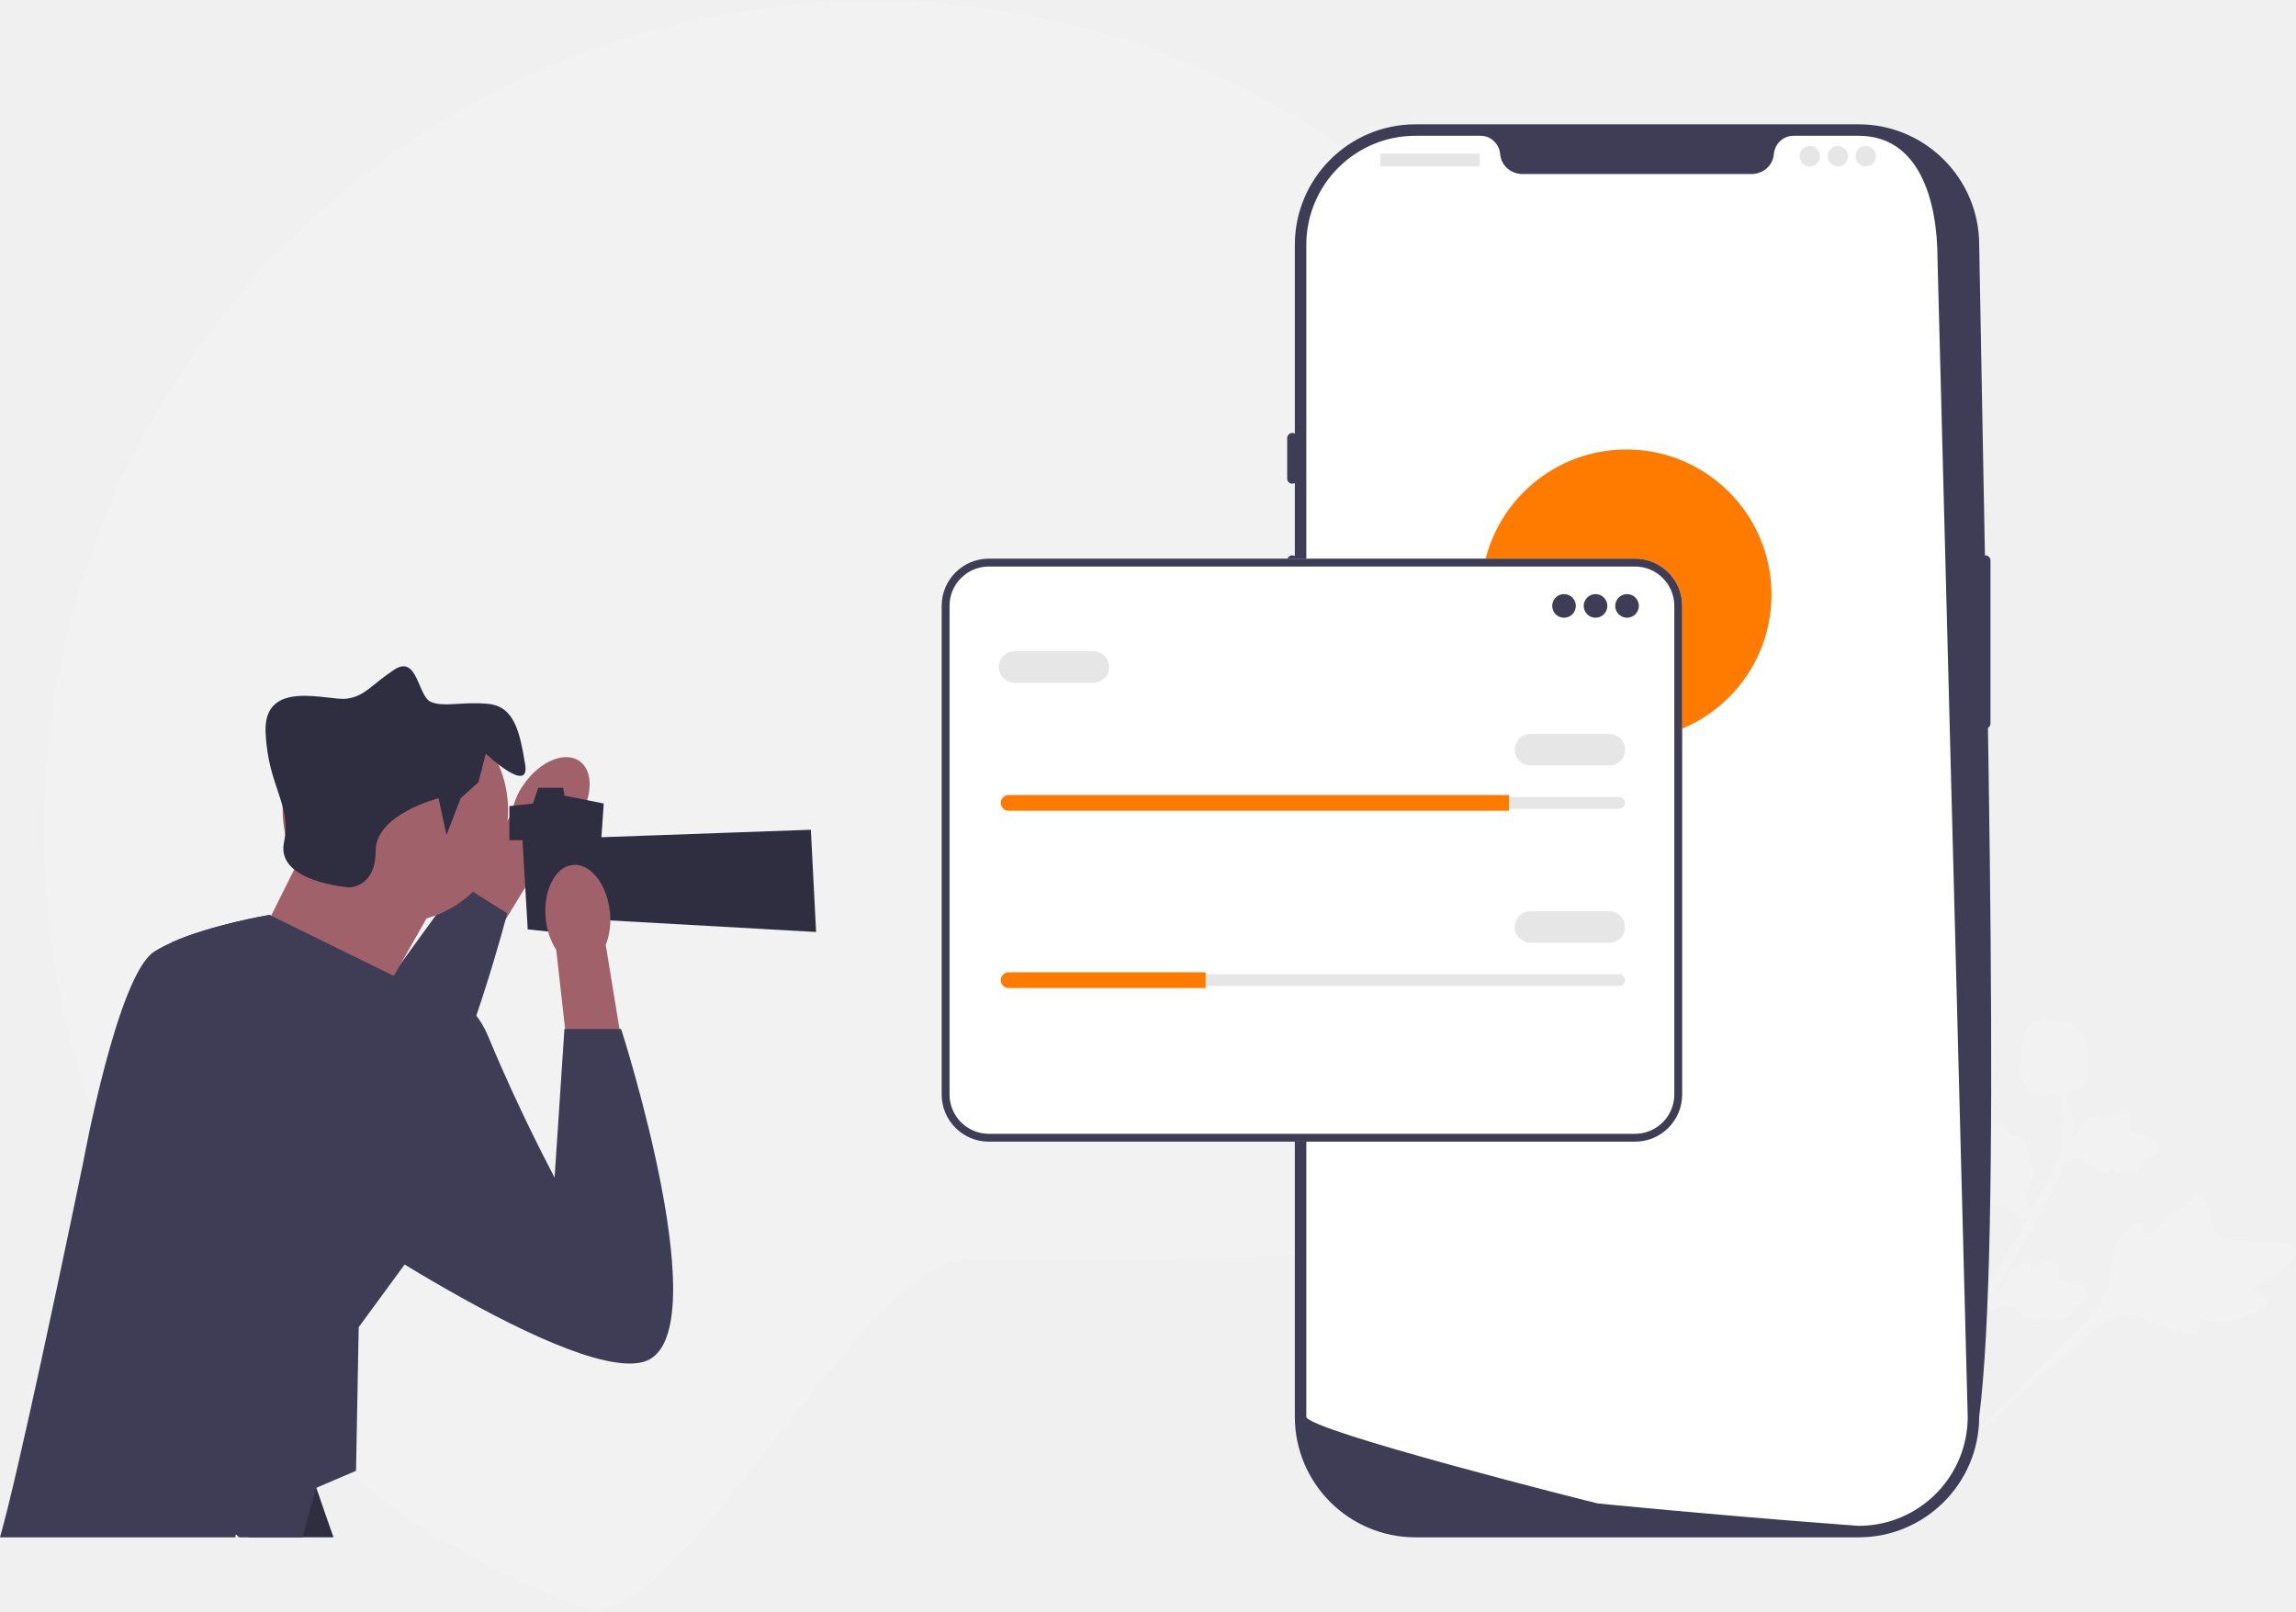
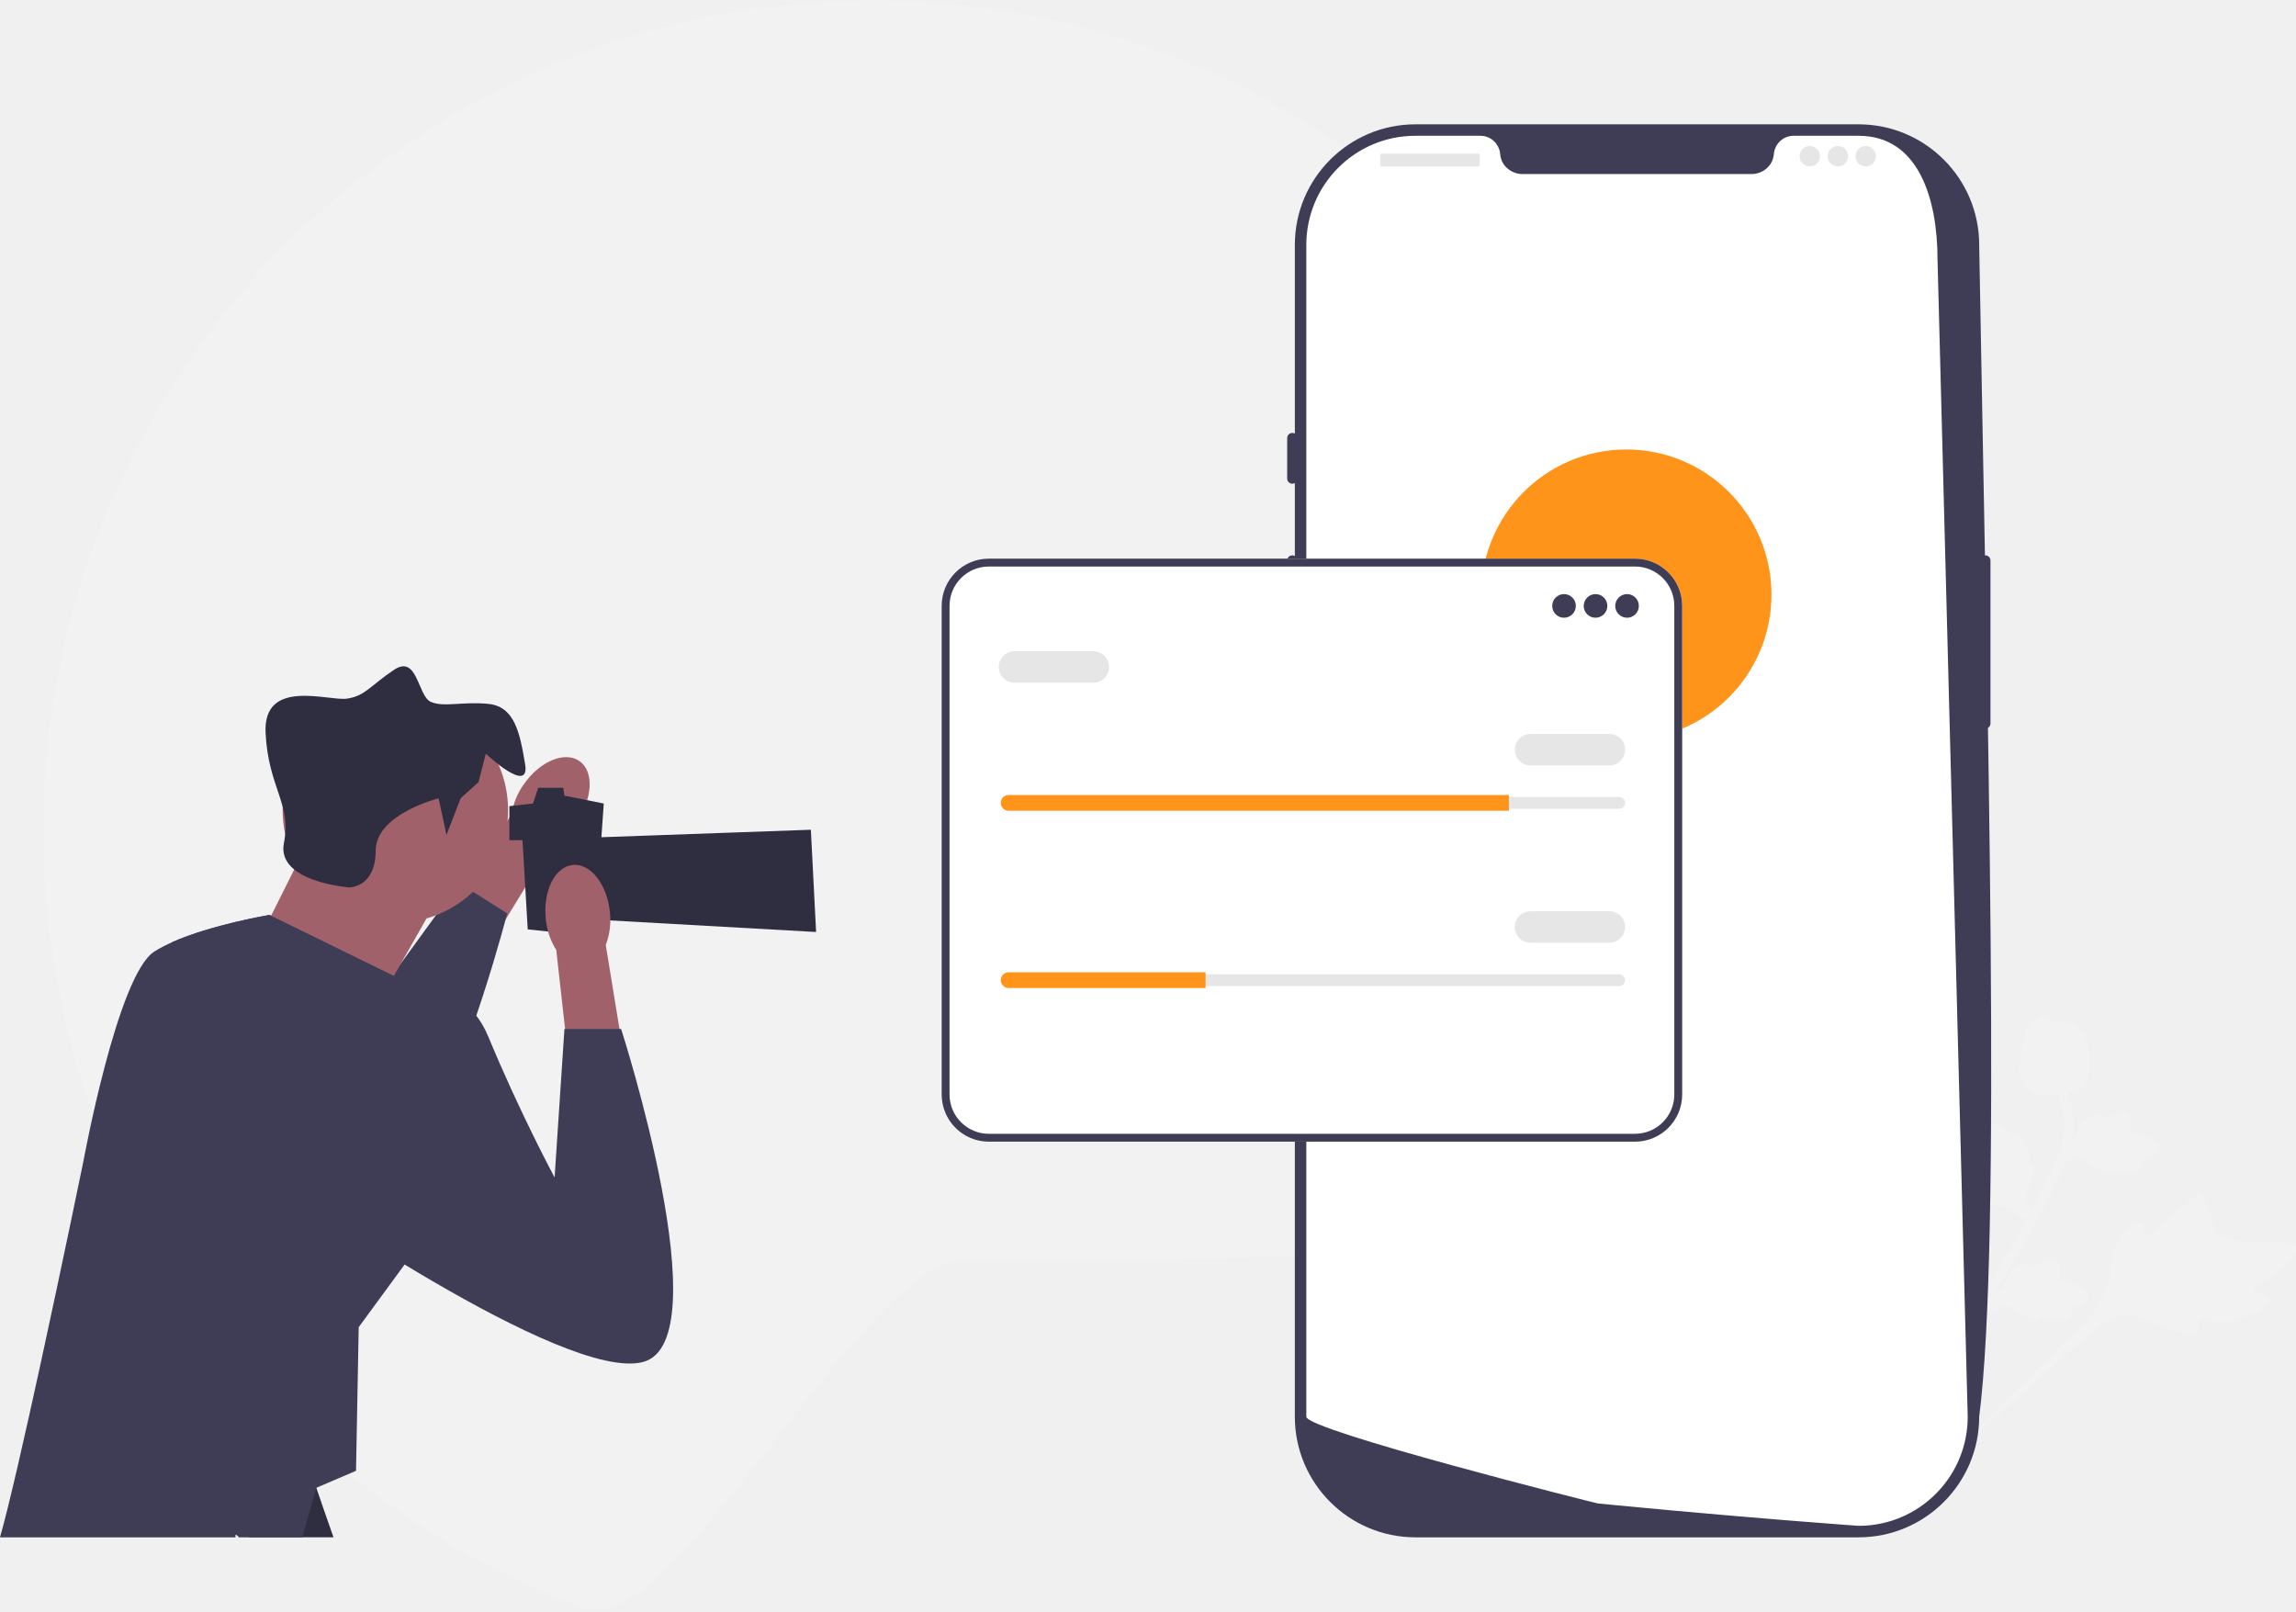
<svg xmlns="http://www.w3.org/2000/svg" width="570" height="400" fill="none">
  <g clip-path="url(#a)">
    <path d="M422.632 206.146c0 113.727-69.207 106.389-182.933 106.389-25.279 0-72.469 94.968-94.838 86.635h-.007c-.824-.302-1.641-.618-2.458-.94a12.881 12.881 0 0 1-.693-.268 152.14 152.14 0 0 1-3.83-1.538 210.277 210.277 0 0 1-7.756-3.404 206.035 206.035 0 0 1-38.128-23.028 206.736 206.736 0 0 1-15.43-12.993 203.515 203.515 0 0 1-11.744-11.84 185.897 185.897 0 0 1-3.473-3.892 93.064 93.064 0 0 1-1.366-1.585 203.487 203.487 0 0 1-9.273-11.703 206.19 206.19 0 0 1-19.528-32.418c-13.055-27.043-20.371-57.374-20.371-89.415C10.804 92.42 102.99.232 216.718.232c113.726 0 205.914 92.188 205.914 205.914zM563.156 322.887c-.13-1.489-3.699-1.678-3.74-2.993-.04-1.309 3.489-1.577 6.821-4.465.6-.521 4.387-3.802 3.674-5.719-1.35-3.634-17.674.831-20.129-4.38-.539-1.144-.467-2.875-2.023-6.491-.62-1.438-1.062-2.166-1.76-2.31-.99-.204-1.629.945-3.696 2.816-3.1 2.805-3.84 2.19-6.007 4.575-1.608 1.771-2.046 3.04-2.882 2.926-1.183-.161-1.071-2.806-2.464-3.234-1.42-.437-3.448 1.73-4.62 3.519-2.199 3.357-2.02 6.357-2.487 9.196-.507 3.085-2.014 7.423-6.645 12.363l-42.695 42.359c9.043-8.556 34.45-31.714 44.455-40.049 2.888-2.406 5.944-4.786 9.724-4.487 3.64.288 7.513 3.024 13.507 4.313.701.151 2.655.545 3.366-.373.589-.76-.208-1.725.331-2.442.722-.962 2.743-.007 5.808-.044 2.161-.026 3.743-.532 5.104-.967.41-.131 6.531-2.131 6.358-4.113z" fill="#F2F2F2" />
    <path d="M478.899 315.473c-.769-.366-1.891 1.331-2.548.972-.654-.358.232-2.167-.224-4.636-.082-.445-.6-3.25-1.747-3.454-2.173-.385-4.691 8.915-7.957 8.616-.717-.065-1.546-.6-3.769-.879-.885-.111-1.37-.104-1.642.197-.386.427-.006 1.072.315 2.626.483 2.331-.032 2.517.513 4.268.405 1.301.902 1.882.604 2.259-.42.534-1.686-.284-2.298.276-.624.571-.146 2.192.394 3.283 1.014 2.048 2.537 2.826 3.796 3.874 1.368 1.139 3.062 3.13 4.151 6.829l8.471 33.177c-1.59-6.908-5.626-26.059-6.83-33.374-.347-2.112-.634-4.299.604-6.068 1.191-1.703 3.651-2.815 6.014-5.385.276-.3 1.034-1.145.788-1.76-.203-.508-.907-.395-1.103-.866-.264-.633.788-1.348 1.654-2.863.611-1.069.819-1.991.998-2.785.054-.239.838-3.82-.184-4.307zM492.546 326.265l1.522-4.347.361-.211c1.672-.976 2.849-2.148 3.5-3.486.103-.212.196-.43.29-.652.374-.879.839-1.973 1.996-2.951.647-.545 2.299-1.732 3.524-.898.331.221.522.514.634.803l.164-.102c.713-.43 1.168-.542 1.606-.65a5.884 5.884 0 0 0 1.309-.467c.273-.131.497-.254.685-.357.57-.312 1.29-.665 2.071-.276.822.444.928 1.35.998 1.951.126 1.071.078 1.776.045 2.243a3.48 3.48 0 0 0-.016.429c.079.529 2.46 1.215 3.355 1.479 2.012.585 3.754 1.091 3.853 2.586.072 1.069-.816 2.01-2.714 2.871a7.479 7.479 0 0 1-1.637.512c.21.317.343.712.247 1.185-.23 1.121-1.571 1.709-3.987 1.754-.601.013-1.408.026-2.395-.254a8.964 8.964 0 0 1-1.195-.45 1.503 1.503 0 0 1-.462.53c-.643.463-1.498.42-2.535-.167-1.149-.629-2.012-1.321-2.773-1.93-.666-.531-1.24-.986-1.762-1.195-.975-.376-2.059.027-3.376.593l-3.308 1.457zM506.5 302.739l-4.591-.37-.296-.296c-1.368-1.37-2.801-2.211-4.259-2.501-.232-.046-.466-.08-.705-.115-.945-.139-2.121-.311-3.361-1.182-.691-.488-2.258-1.785-1.762-3.181.13-.377.365-.635.616-.817l-.141-.133a5.047 5.047 0 0 1-1.036-1.389c-.166-.305-.336-.619-.783-1.147-.196-.232-.372-.417-.519-.573-.446-.472-.97-1.078-.793-1.933.221-.907 1.071-1.239 1.634-1.46a10.982 10.982 0 0 1 2.159-.613c.168-.031.357-.068.419-.093.491-.211.551-2.688.579-3.62.056-2.095.104-3.908 1.524-4.383 1.017-.34 2.152.28 3.466 1.897.408.503.695 1.01.911 1.453a1.53 1.53 0 0 1 1.084-.539c1.142-.062 2.051 1.086 2.707 3.412.165.578.383 1.355.361 2.381-.01.483-.072.908-.132 1.27.207.048.423.14.631.312.611.505.786 1.343.481 2.495-.317 1.271-.767 2.281-1.163 3.172-.345.778-.64 1.449-.71 2.008-.116 1.037.549 1.984 1.431 3.114l2.248 2.831zM510.2 289.557l1.522-4.347.362-.211c1.672-.976 2.849-2.148 3.499-3.486.104-.212.196-.43.291-.652.374-.879.838-1.973 1.995-2.951.647-.545 2.3-1.732 3.524-.898.332.221.522.514.634.803l.165-.102c.713-.43 1.168-.542 1.606-.65a5.898 5.898 0 0 0 1.308-.467c.274-.131.497-.254.686-.357.57-.312 1.289-.665 2.071-.276.821.444.927 1.35.998 1.951.126 1.071.077 1.776.045 2.243a3.48 3.48 0 0 0-.016.429c.079.529 2.46 1.215 3.354 1.479 2.013.585 3.754 1.091 3.853 2.586.072 1.069-.816 2.01-2.713 2.871a7.479 7.479 0 0 1-1.637.512c.209.317.343.712.246 1.185-.229 1.121-1.571 1.709-3.987 1.754-.6.013-1.408.026-2.394-.254a8.911 8.911 0 0 1-1.195-.45 1.506 1.506 0 0 1-.463.53c-.643.463-1.498.42-2.535-.167-1.149-.629-2.011-1.321-2.773-1.93-.665-.53-1.24-.986-1.762-1.195-.974-.376-2.058.027-3.375.593l-3.309 1.457z" fill="#F2F2F2" />
    <path d="m475.916 371.646-.604-.958-1.063-.369c.029-.101.078-.343.157-.719.436-2.061 1.76-8.334 4.864-17.724a184.191 184.191 0 0 1 7.721-19.504c2.962-6.398 5.576-11.063 7.676-14.812a523.021 523.021 0 0 1 4.658-8.098c4.053-6.948 7.88-13.511 11.109-21.261.721-1.73 2.222-5.332 1.967-10.054-.147-2.739-.861-5.452-2.123-8.059l2.039-.986c1.391 2.881 2.18 5.884 2.344 8.925.282 5.236-1.353 9.16-2.138 11.046-3.286 7.887-7.151 14.513-11.243 21.527-1.511 2.592-3.061 5.249-4.639 8.066-2.081 3.715-4.672 8.339-7.595 14.655a181.904 181.904 0 0 0-7.628 19.264c-3.064 9.272-4.368 15.452-4.797 17.482-.229 1.084-.277 1.311-.705 1.579z" fill="#F2F2F2" />
    <path d="M504.98 271.529a3.712 3.712 0 0 1-.25-.13c-1.692-.929-2.8-2.742-3.295-5.388-.231-1.244-.071-2.459.249-4.882.048-.374.318-2.26 1.087-4.664.501-1.571.823-2.174 1.376-2.577.615-.45 1.342-.62 2.068-.622.068-.207.186-.398.369-.563.757-.683 1.627-.127 2.101.167.238.154.533.347.883.493.548.232.912.211 1.463.182.528-.029 1.183-.064 2.029.149 1.67.413 2.734 1.455 3.085 1.798 1.853 1.796 2.115 4.033 2.419 6.624.059.519.223 2.383-.164 4.644-.279 1.631-.644 2.241-.995 2.655-.719.854-1.58 1.126-3.677 1.633-2.191.533-3.289.799-4.155.866-2.014.152-3.279.247-4.593-.385z" fill="#F2F2F2" />
    <path d="M461.419 381.604H351.384c-16.504 0-29.931-13.428-29.931-29.932V60.79c0-16.504 13.427-29.93 29.931-29.93h110.035c16.504 0 29.931 13.426 29.931 29.93 2.048 116.81 5.541 247.617 0 290.882 0 16.504-13.427 29.932-29.931 29.932z" fill="#3F3D56" />
    <path d="M492.885 137.855c-.699 0-1.267.568-1.267 1.267v40.519a1.268 1.268 0 0 0 2.533 0v-40.519c0-.699-.568-1.267-1.266-1.267z" fill="#3F3D56" />
    <path d="m481.006 64.442 7.495 287.225c0 14.366-11.18 26.116-25.318 27.028h-.006a21.27 21.27 0 0 1-.633.032c-.374.019-.747.025-1.127.025 0 0-1.393-.101-3.938-.291-2.571-.19-6.312-.475-10.978-.849-1.4-.107-2.875-.228-4.432-.354a1941.87 1941.87 0 0 1-10.162-.849c-1.456-.12-2.963-.253-4.501-.386a2467.54 2467.54 0 0 1-25.958-2.368c-1.57-.145-3.152-.297-4.748-.456-.418-.044-72.397-18.138-72.397-21.532V60.791c0-14.96 12.124-27.085 27.084-27.085h16.17c2.583 0 4.66 2.013 4.881 4.59.019.171.038.342.07.513.468 2.59 2.843 4.394 5.476 4.394h56.836c2.634 0 5.008-1.805 5.476-4.394.032-.171.051-.342.07-.513.221-2.577 2.298-4.59 4.881-4.59h16.17c14.96 0 19.589 15.776 19.589 30.736z" fill="#fff" />
    <path d="M320.82 107.466c-.698 0-1.266.568-1.266 1.266v10.13a1.268 1.268 0 0 0 2.533 0v-10.13c0-.698-.568-1.266-1.267-1.266zM320.82 137.855c-.698 0-1.266.568-1.266 1.267v19.626a1.268 1.268 0 0 0 2.533 0v-19.626c0-.699-.568-1.267-1.267-1.267zM320.82 165.712c-.698 0-1.266.568-1.266 1.266v19.627a1.268 1.268 0 0 0 2.533 0v-19.627c0-.698-.568-1.266-1.267-1.266z" fill="#3F3D56" />
    <path d="M367.141 38.14h-24.265a.213.213 0 0 0-.213.213v2.74c0 .118.095.213.213.213h24.265a.213.213 0 0 0 .213-.213v-2.74a.213.213 0 0 0-.213-.212zM449.248 41.306a2.533 2.533 0 1 0 0-5.065 2.533 2.533 0 0 0 0 5.065zM456.212 41.306a2.533 2.533 0 1 0 0-5.065 2.533 2.533 0 0 0 0 5.065zM463.177 41.306a2.532 2.532 0 1 0 0-5.065 2.532 2.532 0 0 0 0 5.065z" fill="#E6E6E6" />
-     <path d="M403.744 183.643c19.901 0 36.034-16.134 36.034-36.035 0-19.901-16.133-36.034-36.034-36.034s-36.034 16.133-36.034 36.034 16.133 36.035 36.034 36.035z" fill="hsla(29, 100%, 50%, 1)" />
+     <path d="M403.744 183.643c19.901 0 36.034-16.134 36.034-36.035 0-19.901-16.133-36.034-36.034-36.034s-36.034 16.133-36.034 36.034 16.133 36.035 36.034 36.035z" fill="hsla(32, 100%, 55%, 1)" />
    <path d="M405.904 283.394H245.486c-6.458 0-11.712-5.254-11.712-11.712V150.38c0-6.458 5.254-11.712 11.712-11.712h160.418c6.458 0 11.711 5.254 11.711 11.712v121.302c0 6.458-5.253 11.712-11.711 11.712z" fill="#fff" />
    <path d="M405.904 283.394H245.486c-6.458 0-11.712-5.254-11.712-11.712V150.38c0-6.458 5.254-11.712 11.712-11.712h160.418c6.458 0 11.711 5.254 11.711 11.712v121.302c0 6.458-5.253 11.712-11.711 11.712zm-160.418-142.77c-5.38 0-9.756 4.376-9.756 9.756v121.302c0 5.38 4.376 9.756 9.756 9.756h160.418c5.379 0 9.755-4.376 9.755-9.756V150.38c0-5.38-4.376-9.756-9.755-9.756H245.486z" fill="#3F3D56" />
    <path d="M388.279 153.336a2.933 2.933 0 1 0 0-5.866 2.933 2.933 0 0 0 0 5.866zM396.102 153.336a2.933 2.933 0 1 0 0-5.866 2.933 2.933 0 0 0 0 5.866zM403.925 153.336a2.933 2.933 0 1 0 0-5.866 2.933 2.933 0 0 0 0 5.866z" fill="#3F3D56" />
    <path d="M250.398 197.83c-.809 0-1.467.658-1.467 1.467 0 .394.153.759.429 1.028.279.286.644.439 1.038.439h151.571c.809 0 1.467-.658 1.467-1.467a1.42 1.42 0 0 0-.429-1.029 1.434 1.434 0 0 0-1.038-.438H250.398z" fill="#E6E6E6" />
-     <path d="M374.589 197.341v3.911H250.398a1.911 1.911 0 0 1-1.379-.577 1.91 1.91 0 0 1-.577-1.378c0-1.076.88-1.956 1.956-1.956h124.191z" fill="hsla(29, 100%, 50%, 1)" />
+     <path d="M374.589 197.341v3.911H250.398a1.911 1.911 0 0 1-1.379-.577 1.91 1.91 0 0 1-.577-1.378c0-1.076.88-1.956 1.956-1.956h124.191z" fill="hsla(32, 100%, 55%, 1)" />
    <path d="M399.524 190.007h-19.557a3.917 3.917 0 0 1-3.912-3.912 3.916 3.916 0 0 1 3.912-3.911h19.557a3.916 3.916 0 0 1 3.912 3.911 3.917 3.917 0 0 1-3.912 3.912zM271.422 169.471h-19.557a3.916 3.916 0 0 1-3.912-3.911 3.917 3.917 0 0 1 3.912-3.912h19.557a3.917 3.917 0 0 1 3.912 3.912 3.916 3.916 0 0 1-3.912 3.911zM250.398 241.834c-.809 0-1.467.658-1.467 1.467 0 .394.153.759.429 1.028.279.286.644.439 1.038.439h151.571c.809 0 1.467-.658 1.467-1.467a1.42 1.42 0 0 0-.429-1.029 1.434 1.434 0 0 0-1.038-.438H250.398z" fill="#E6E6E6" />
-     <path d="M299.292 241.345v3.911h-48.894a1.911 1.911 0 0 1-1.379-.577 1.911 1.911 0 0 1-.577-1.379c0-1.075.88-1.955 1.956-1.955h48.894z" fill="hsla(29, 100%, 50%, 1)" />
+     <path d="M299.292 241.345v3.911h-48.894a1.911 1.911 0 0 1-1.379-.577 1.911 1.911 0 0 1-.577-1.379c0-1.075.88-1.955 1.956-1.955h48.894z" fill="hsla(32, 100%, 55%, 1)" />
    <path d="M399.524 234.012h-19.557a3.917 3.917 0 0 1-3.912-3.912 3.917 3.917 0 0 1 3.912-3.912h19.557a3.917 3.917 0 0 1 3.912 3.912 3.917 3.917 0 0 1-3.912 3.912z" fill="#E6E6E6" />
    <path d="M143.189 203.815c3.992-5.687 4.293-12.356.673-14.896-3.62-2.539-9.789.013-13.781 5.702a17.382 17.382 0 0 0-3.1 7.605l-16.607 24.31 11.574 7.55 15.143-24.767a17.38 17.38 0 0 0 6.098-5.504z" fill="#A0616A" />
    <path d="M42.692 233.891c11.038 23.605 30.556 61.541 43.735 65.647 4.542 1.419 9.137-1.874 13.504-7.738 12.645-16.954 23.403-55.417 25.584-63.545.266-.99.403-1.53.403-1.53l-10.953-6.911-.95-.599-16.609 22.837-5.115 7.029s.24-3.502.807-9.138l-26.19-12.827s-14.382 2.395-24.216 6.775z" fill="#3F3D56" />
    <path d="M98.148 229.068c15.456 0 27.985-12.53 27.985-27.985 0-15.456-12.529-27.985-27.985-27.985s-27.985 12.529-27.985 27.985c0 15.455 12.53 27.985 27.985 27.985z" fill="#A0616A" />
    <path d="M82.798 381.603H61.802a238.65 238.65 0 0 1-4.627-4.928 247.25 247.25 0 0 1-4.598-5.155c13.727-2.834 25.066-4.804 25.066-4.804s.31.926.886 2.594a990.96 990.96 0 0 0 4.269 12.293z" fill="#2F2E41" />
    <path d="m106.934 226.139-11.143 19.604-31.81-11.794 12.365-24.731 30.588 16.921z" fill="#A0616A" />
    <path d="m126.458 200.106 5.858-.65 1.301-3.905h6.193l.315 1.952 9.763 1.953-1.961 28.024-4.548 4.516-12.365-1.301-1.302-22.128h-3.254v-8.461z" fill="#2F2E41" />
    <path d="m146.634 207.916 54.668-1.952 1.301 25.382-57.922-3.254 1.953-20.176zM108.886 198.154l1.953 9.111 3.513-9.111 4.447-4.02 1.802-7.044s11.064 10.413 9.762 2.603c-1.301-7.809-2.603-14.317-9.111-14.968-6.508-.651-11.064.922-14.318-.515-3.254-1.438-3.254-11.851-9.111-7.946-5.858 3.905-7.16 6.508-11.715 7.159-4.556.651-20.826-5.206-20.175 8.461.65 13.667 6.508 17.572 4.555 27.334-1.952 9.762 16.27 11.064 16.27 11.064s6.509 0 6.509-9.112c0-9.111 15.619-13.016 15.619-13.016z" fill="#2F2E41" />
    <path d="M100.445 313.885v.007l-11.394 15.547-.165 8.923-.5 26.727-9.857 4.222-3.473 12.293H59.33c-.83-.954-.982-.707-.852 0H0c2.238-7.811 6.226-25.41 10.11-43.242 5.402-24.806 10.591-50.072 10.591-50.072s8.463-46.207 17.572-52.062c1.29-.837 2.793-1.606 4.42-2.333 2.457-1.098 5.203-2.066 7.928-2.911 1.407-.432 2.807-.83 4.173-1.194.906-.24 1.798-.467 2.65-.679.432-.103.85-.206 1.262-.302a96.096 96.096 0 0 1 2.347-.536c.268-.062.529-.116.783-.171.192-.042.378-.076.563-.117.212-.048.419-.089.618-.13.199-.042.398-.083.583-.117a35.8 35.8 0 0 0 .618-.124c.199-.041.384-.075.563-.109.178-.035.35-.069.507-.097.158-.027.303-.054.44-.082.206-.041.391-.075.542-.103.103-.014.192-.034.275-.048l.363-.062.385.192h.007l25.8 12.644 4.297 2.107h.007l.378.178 1.016.501.082 3.679 1.05 45.384.515 22.087z" fill="#3F3D56" />
    <path d="M151.415 226.427c-.686-6.914-4.809-12.165-9.209-11.728-4.4.437-7.41 6.396-6.724 13.312a17.389 17.389 0 0 0 2.612 7.786l3.275 29.259 13.698-1.83-4.683-28.649a17.4 17.4 0 0 0 1.031-8.15z" fill="#A0616A" />
    <path d="M93.267 248.266s20.175-9.762 27.985 9.112c7.81 18.873 16.433 34.9 16.433 34.9l2.44-36.853H154.2s24.974 77.447 5.45 82.653c-19.525 5.207-89.162-43.604-89.162-43.604l22.779-46.208z" fill="#3F3D56" />
  </g>
  <defs>
    <clipPath id="a">
      <path fill="#fff" transform="translate(0 .232)" d="M0 0h570v399.456H0z" />
    </clipPath>
  </defs>
</svg>
